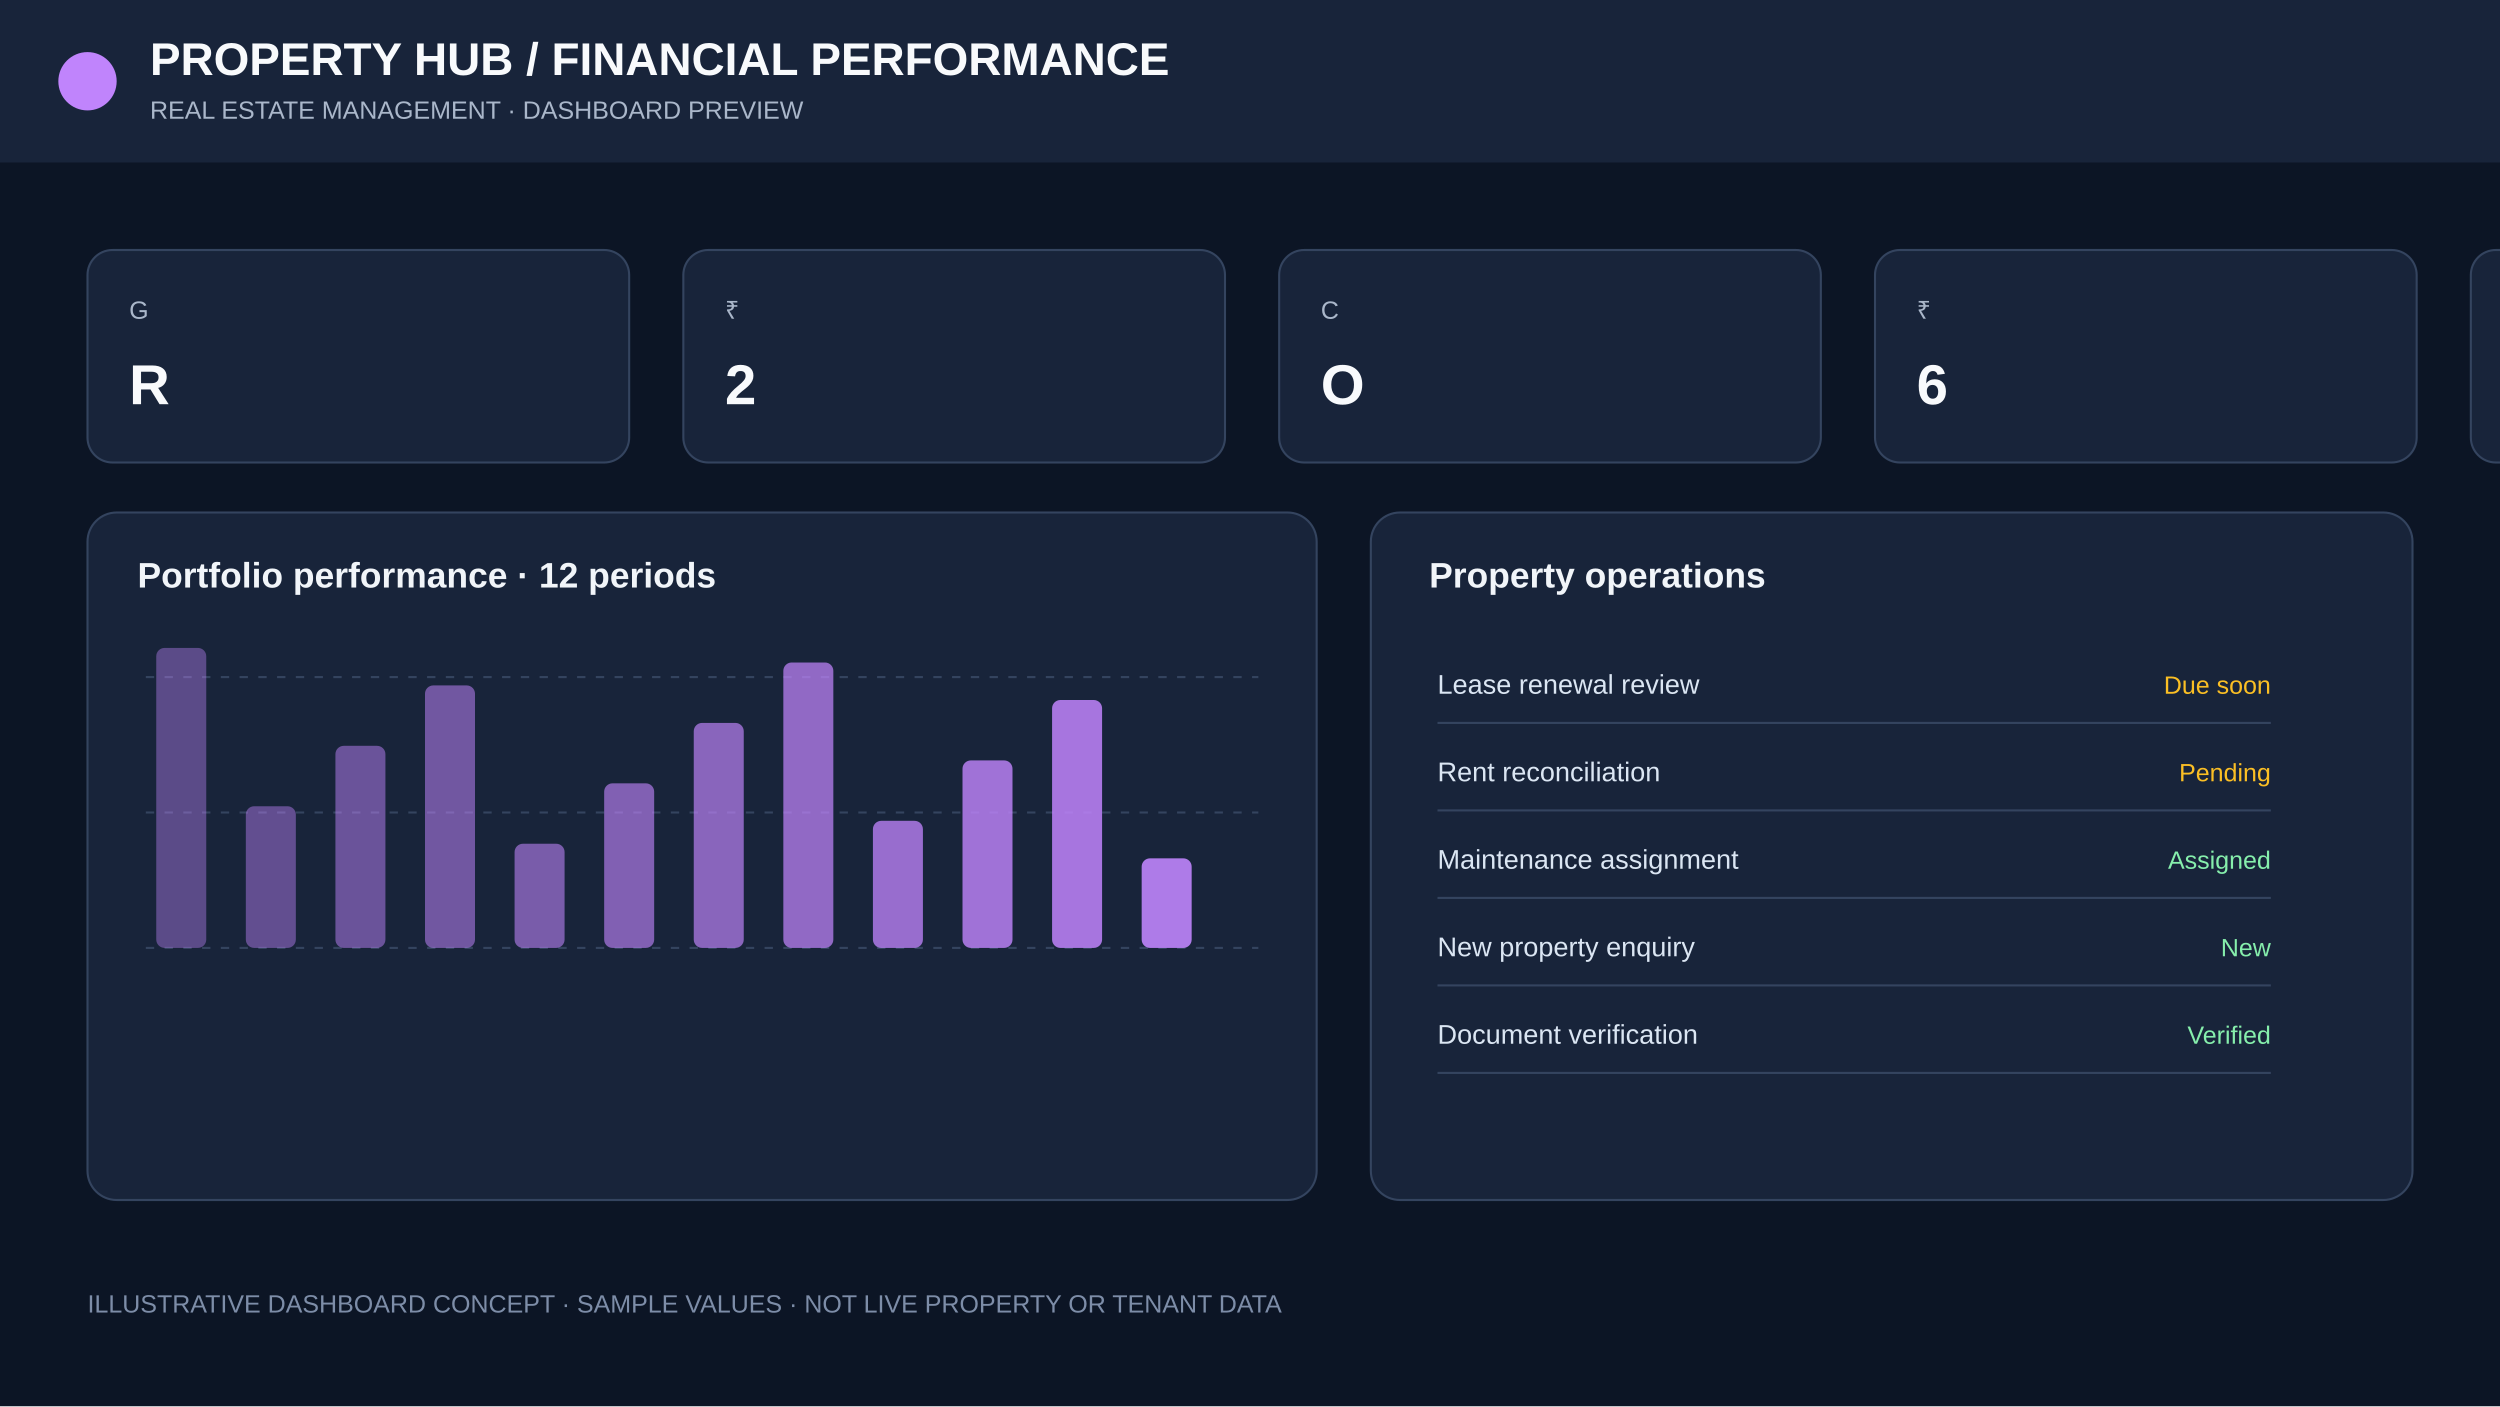
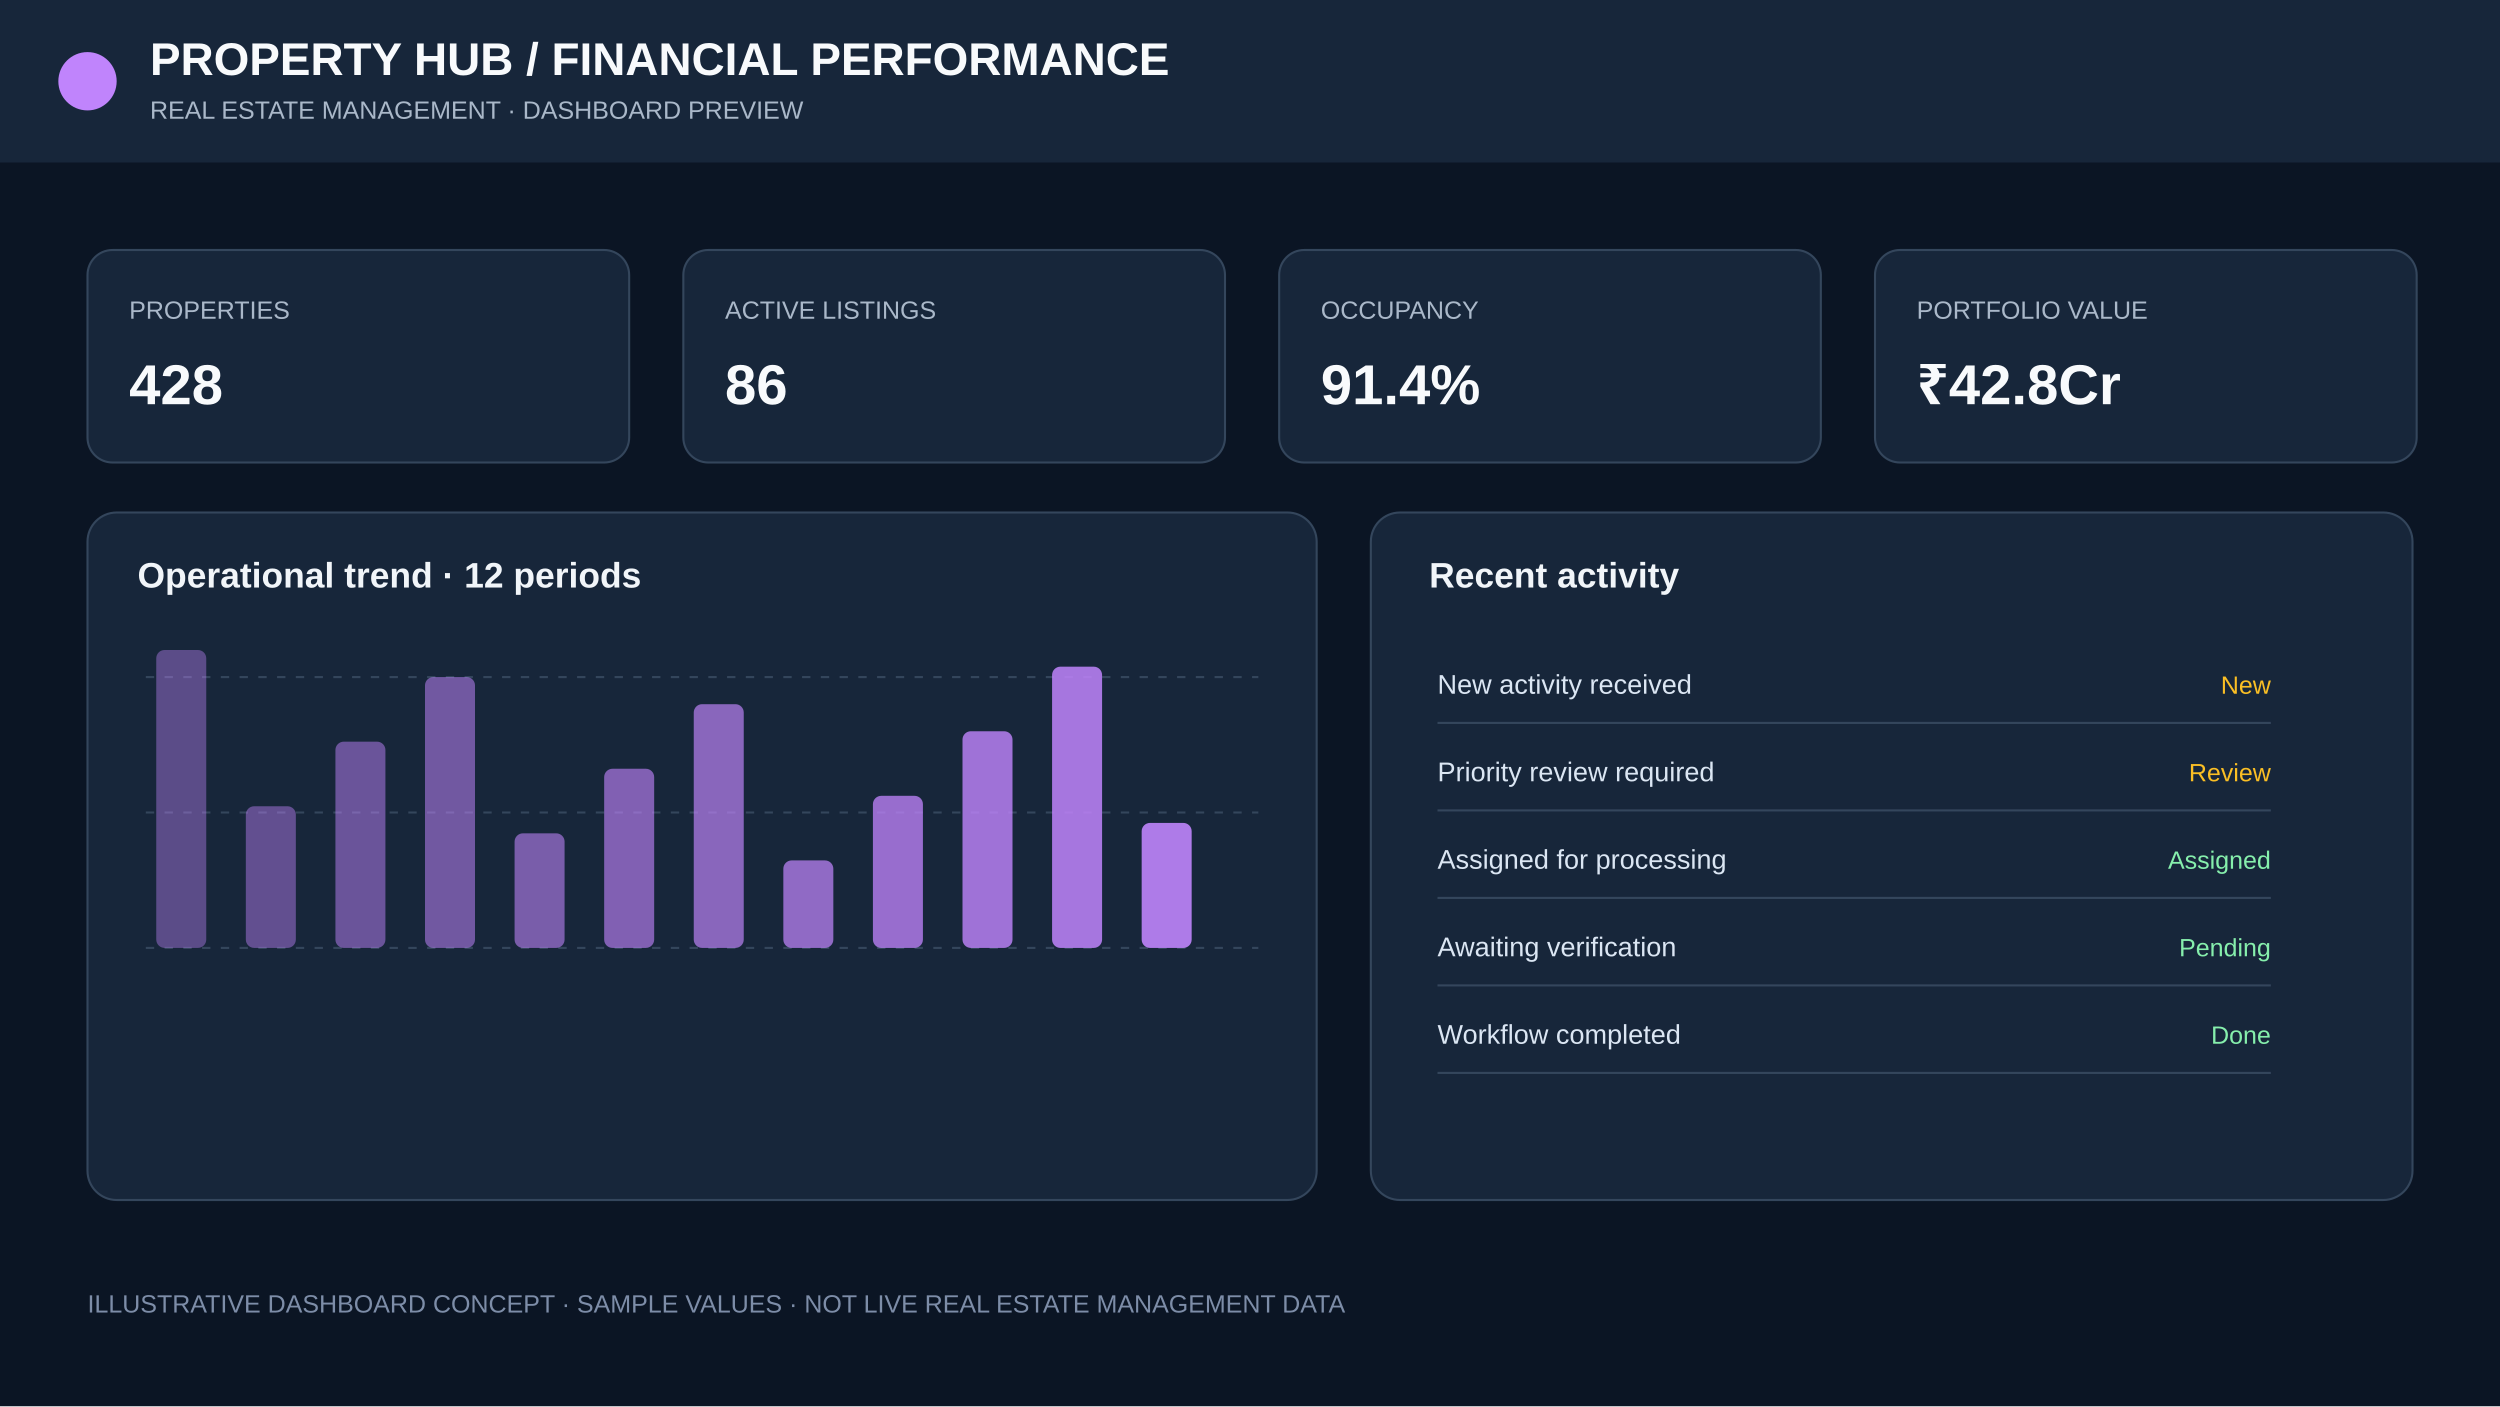
<svg xmlns="http://www.w3.org/2000/svg" width="1200" height="675" viewBox="0 0 1200 675">
-   <rect width="1200" height="675" fill="#0c1525" />
-   <rect width="1200" height="78" fill="#18243a" />
+   <rect width="1200" height="675" fill="#0b1524" />
+   <rect width="1200" height="78" fill="#17263a" />
  <circle cx="42" cy="39" r="14" fill="#c084fc" />
  <text x="72" y="36" fill="#f8fafc" font-size="22" font-weight="700" font-family="Arial">PROPERTY HUB / FINANCIAL PERFORMANCE</text>
-   <text x="72" y="57" fill="#aab7ca" font-size="12" font-family="Arial">REAL ESTATE MANAGEMENT · DASHBOARD PREVIEW</text>
-   <rect x="42" y="120" width="260" height="102" rx="12" fill="#18243a" stroke="#34445f" />
-   <text x="62" y="153" fill="#aab7ca" font-size="12" font-family="Arial">G</text>
-   <text x="62" y="194" fill="#f8fafc" font-size="27" font-weight="700" font-family="Arial">R</text>
-   <rect x="328" y="120" width="260" height="102" rx="12" fill="#18243a" stroke="#34445f" />
-   <text x="348" y="153" fill="#aab7ca" font-size="12" font-family="Arial">₹</text>
-   <text x="348" y="194" fill="#f8fafc" font-size="27" font-weight="700" font-family="Arial">2</text>
-   <rect x="614" y="120" width="260" height="102" rx="12" fill="#18243a" stroke="#34445f" />
-   <text x="634" y="153" fill="#aab7ca" font-size="12" font-family="Arial">C</text>
-   <text x="634" y="194" fill="#f8fafc" font-size="27" font-weight="700" font-family="Arial">O</text>
-   <rect x="900" y="120" width="260" height="102" rx="12" fill="#18243a" stroke="#34445f" />
-   <text x="920" y="153" fill="#aab7ca" font-size="12" font-family="Arial">₹</text>
-   <text x="920" y="194" fill="#f8fafc" font-size="27" font-weight="700" font-family="Arial">6</text>
-   <rect x="1186" y="120" width="260" height="102" rx="12" fill="#18243a" stroke="#34445f" />
-   <text x="1206" y="153" fill="#aab7ca" font-size="12" font-family="Arial">N</text>
-   <text x="1206" y="194" fill="#f8fafc" font-size="27" font-weight="700" font-family="Arial">E</text>
-   <rect x="1472" y="120" width="260" height="102" rx="12" fill="#18243a" stroke="#34445f" />
-   <text x="1492" y="153" fill="#aab7ca" font-size="12" font-family="Arial">7</text>
-   <text x="1492" y="194" fill="#f8fafc" font-size="27" font-weight="700" font-family="Arial">.</text>
-   <rect x="1758" y="120" width="260" height="102" rx="12" fill="#18243a" stroke="#34445f" />
-   <text x="1778" y="153" fill="#aab7ca" font-size="12" font-family="Arial">C</text>
-   <text x="1778" y="194" fill="#f8fafc" font-size="27" font-weight="700" font-family="Arial">O</text>
-   <rect x="2044" y="120" width="260" height="102" rx="12" fill="#18243a" stroke="#34445f" />
-   <text x="2064" y="153" fill="#aab7ca" font-size="12" font-family="Arial">₹</text>
-   <text x="2064" y="194" fill="#f8fafc" font-size="27" font-weight="700" font-family="Arial">1</text>
-   <rect x="42" y="246" width="590" height="330" rx="14" fill="#18243a" stroke="#34445f" />
-   <text x="66" y="282" fill="#f1f5f9" font-size="17" font-weight="700" font-family="Arial">Portfolio performance · 12 periods</text>
-   <path d="M70 455 H604 M70 390 H604 M70 325 H604" stroke="#34445f" stroke-dasharray="4 5" />
-   <rect x="75" y="311" width="24" height="144" rx="4" fill="#c084fc" opacity="0.4" />
+   <text x="72" y="57" fill="#aab8c9" font-size="12" font-family="Arial">REAL ESTATE MANAGEMENT · DASHBOARD PREVIEW</text>
+   <rect x="42" y="120" width="260" height="102" rx="12" fill="#17263a" stroke="#34465c" />
+   <text x="62" y="153" fill="#aab8c9" font-size="12" font-family="Arial">PROPERTIES</text>
+   <text x="62" y="194" fill="#f8fafc" font-size="27" font-weight="700" font-family="Arial">428</text>
+   <rect x="328" y="120" width="260" height="102" rx="12" fill="#17263a" stroke="#34465c" />
+   <text x="348" y="153" fill="#aab8c9" font-size="12" font-family="Arial">ACTIVE LISTINGS</text>
+   <text x="348" y="194" fill="#f8fafc" font-size="27" font-weight="700" font-family="Arial">86</text>
+   <rect x="614" y="120" width="260" height="102" rx="12" fill="#17263a" stroke="#34465c" />
+   <text x="634" y="153" fill="#aab8c9" font-size="12" font-family="Arial">OCCUPANCY</text>
+   <text x="634" y="194" fill="#f8fafc" font-size="27" font-weight="700" font-family="Arial">91.4%</text>
+   <rect x="900" y="120" width="260" height="102" rx="12" fill="#17263a" stroke="#34465c" />
+   <text x="920" y="153" fill="#aab8c9" font-size="12" font-family="Arial">PORTFOLIO VALUE</text>
+   <text x="920" y="194" fill="#f8fafc" font-size="27" font-weight="700" font-family="Arial">₹42.8Cr</text>
+   <rect x="42" y="246" width="590" height="330" rx="14" fill="#17263a" stroke="#34465c" />
+   <text x="66" y="282" fill="#f1f5f9" font-size="17" font-weight="700" font-family="Arial">Operational trend · 12 periods</text>
+   <path d="M70 455 H604 M70 390 H604 M70 325 H604" stroke="#34465c" stroke-dasharray="4 5" />
+   <rect x="75" y="312" width="24" height="143" rx="4" fill="#c084fc" opacity="0.4" />
  <rect x="118" y="387" width="24" height="68" rx="4" fill="#c084fc" opacity="0.445" />
-   <rect x="161" y="358" width="24" height="97" rx="4" fill="#c084fc" opacity="0.49" />
-   <rect x="204" y="329" width="24" height="126" rx="4" fill="#c084fc" opacity="0.535" />
-   <rect x="247" y="405" width="24" height="50" rx="4" fill="#c084fc" opacity="0.58" />
-   <rect x="290" y="376" width="24" height="79" rx="4" fill="#c084fc" opacity="0.625" />
-   <rect x="333" y="347" width="24" height="108" rx="4" fill="#c084fc" opacity="0.67" />
-   <rect x="376" y="318" width="24" height="137" rx="4" fill="#c084fc" opacity="0.715" />
-   <rect x="419" y="394" width="24" height="61" rx="4" fill="#c084fc" opacity="0.76" />
-   <rect x="462" y="365" width="24" height="90" rx="4" fill="#c084fc" opacity="0.805" />
-   <rect x="505" y="336" width="24" height="119" rx="4" fill="#c084fc" opacity="0.85" />
-   <rect x="548" y="412" width="24" height="43" rx="4" fill="#c084fc" opacity="0.895" />
-   <rect x="658" y="246" width="500" height="330" rx="14" fill="#18243a" stroke="#34445f" />
-   <text x="686" y="282" fill="#f1f5f9" font-size="17" font-weight="700" font-family="Arial">Property operations</text>
-   <text x="690" y="333" fill="#dbe6f3" font-size="13" font-family="Arial">Lease renewal review</text>
-   <text x="1090" y="333" text-anchor="end" fill="#fbbf24" font-size="12" font-family="Arial">Due soon</text>
-   <path d="M690 347 H1090" stroke="#34445f" />
-   <text x="690" y="375" fill="#dbe6f3" font-size="13" font-family="Arial">Rent reconciliation</text>
-   <text x="1090" y="375" text-anchor="end" fill="#fbbf24" font-size="12" font-family="Arial">Pending</text>
-   <path d="M690 389 H1090" stroke="#34445f" />
-   <text x="690" y="417" fill="#dbe6f3" font-size="13" font-family="Arial">Maintenance assignment</text>
+   <rect x="161" y="356" width="24" height="99" rx="4" fill="#c084fc" opacity="0.49" />
+   <rect x="204" y="325" width="24" height="130" rx="4" fill="#c084fc" opacity="0.535" />
+   <rect x="247" y="400" width="24" height="55" rx="4" fill="#c084fc" opacity="0.58" />
+   <rect x="290" y="369" width="24" height="86" rx="4" fill="#c084fc" opacity="0.625" />
+   <rect x="333" y="338" width="24" height="117" rx="4" fill="#c084fc" opacity="0.67" />
+   <rect x="376" y="413" width="24" height="42" rx="4" fill="#c084fc" opacity="0.715" />
+   <rect x="419" y="382" width="24" height="73" rx="4" fill="#c084fc" opacity="0.76" />
+   <rect x="462" y="351" width="24" height="104" rx="4" fill="#c084fc" opacity="0.805" />
+   <rect x="505" y="320" width="24" height="135" rx="4" fill="#c084fc" opacity="0.85" />
+   <rect x="548" y="395" width="24" height="60" rx="4" fill="#c084fc" opacity="0.895" />
+   <rect x="658" y="246" width="500" height="330" rx="14" fill="#17263a" stroke="#34465c" />
+   <text x="686" y="282" fill="#f1f5f9" font-size="17" font-weight="700" font-family="Arial">Recent activity</text>
+   <text x="690" y="333" fill="#dbe6f3" font-size="13" font-family="Arial">New activity received</text>
+   <text x="1090" y="333" text-anchor="end" fill="#fbbf24" font-size="12" font-family="Arial">New</text>
+   <path d="M690 347 H1090" stroke="#34465c" />
+   <text x="690" y="375" fill="#dbe6f3" font-size="13" font-family="Arial">Priority review required</text>
+   <text x="1090" y="375" text-anchor="end" fill="#fbbf24" font-size="12" font-family="Arial">Review</text>
+   <path d="M690 389 H1090" stroke="#34465c" />
+   <text x="690" y="417" fill="#dbe6f3" font-size="13" font-family="Arial">Assigned for processing</text>
  <text x="1090" y="417" text-anchor="end" fill="#86efac" font-size="12" font-family="Arial">Assigned</text>
-   <path d="M690 431 H1090" stroke="#34445f" />
-   <text x="690" y="459" fill="#dbe6f3" font-size="13" font-family="Arial">New property enquiry</text>
-   <text x="1090" y="459" text-anchor="end" fill="#86efac" font-size="12" font-family="Arial">New</text>
-   <path d="M690 473 H1090" stroke="#34445f" />
-   <text x="690" y="501" fill="#dbe6f3" font-size="13" font-family="Arial">Document verification</text>
-   <text x="1090" y="501" text-anchor="end" fill="#86efac" font-size="12" font-family="Arial">Verified</text>
-   <path d="M690 515 H1090" stroke="#34445f" />
-   <text x="42" y="630" fill="#7d8da8" font-size="12" font-family="Arial">ILLUSTRATIVE DASHBOARD CONCEPT · SAMPLE VALUES · NOT LIVE PROPERTY OR TENANT DATA</text>
+   <path d="M690 431 H1090" stroke="#34465c" />
+   <text x="690" y="459" fill="#dbe6f3" font-size="13" font-family="Arial">Awaiting verification</text>
+   <text x="1090" y="459" text-anchor="end" fill="#86efac" font-size="12" font-family="Arial">Pending</text>
+   <path d="M690 473 H1090" stroke="#34465c" />
+   <text x="690" y="501" fill="#dbe6f3" font-size="13" font-family="Arial">Workflow completed</text>
+   <text x="1090" y="501" text-anchor="end" fill="#86efac" font-size="12" font-family="Arial">Done</text>
+   <path d="M690 515 H1090" stroke="#34465c" />
+   <text x="42" y="630" fill="#7d8da8" font-size="12" font-family="Arial">ILLUSTRATIVE DASHBOARD CONCEPT · SAMPLE VALUES · NOT LIVE REAL ESTATE MANAGEMENT DATA</text>
</svg>
